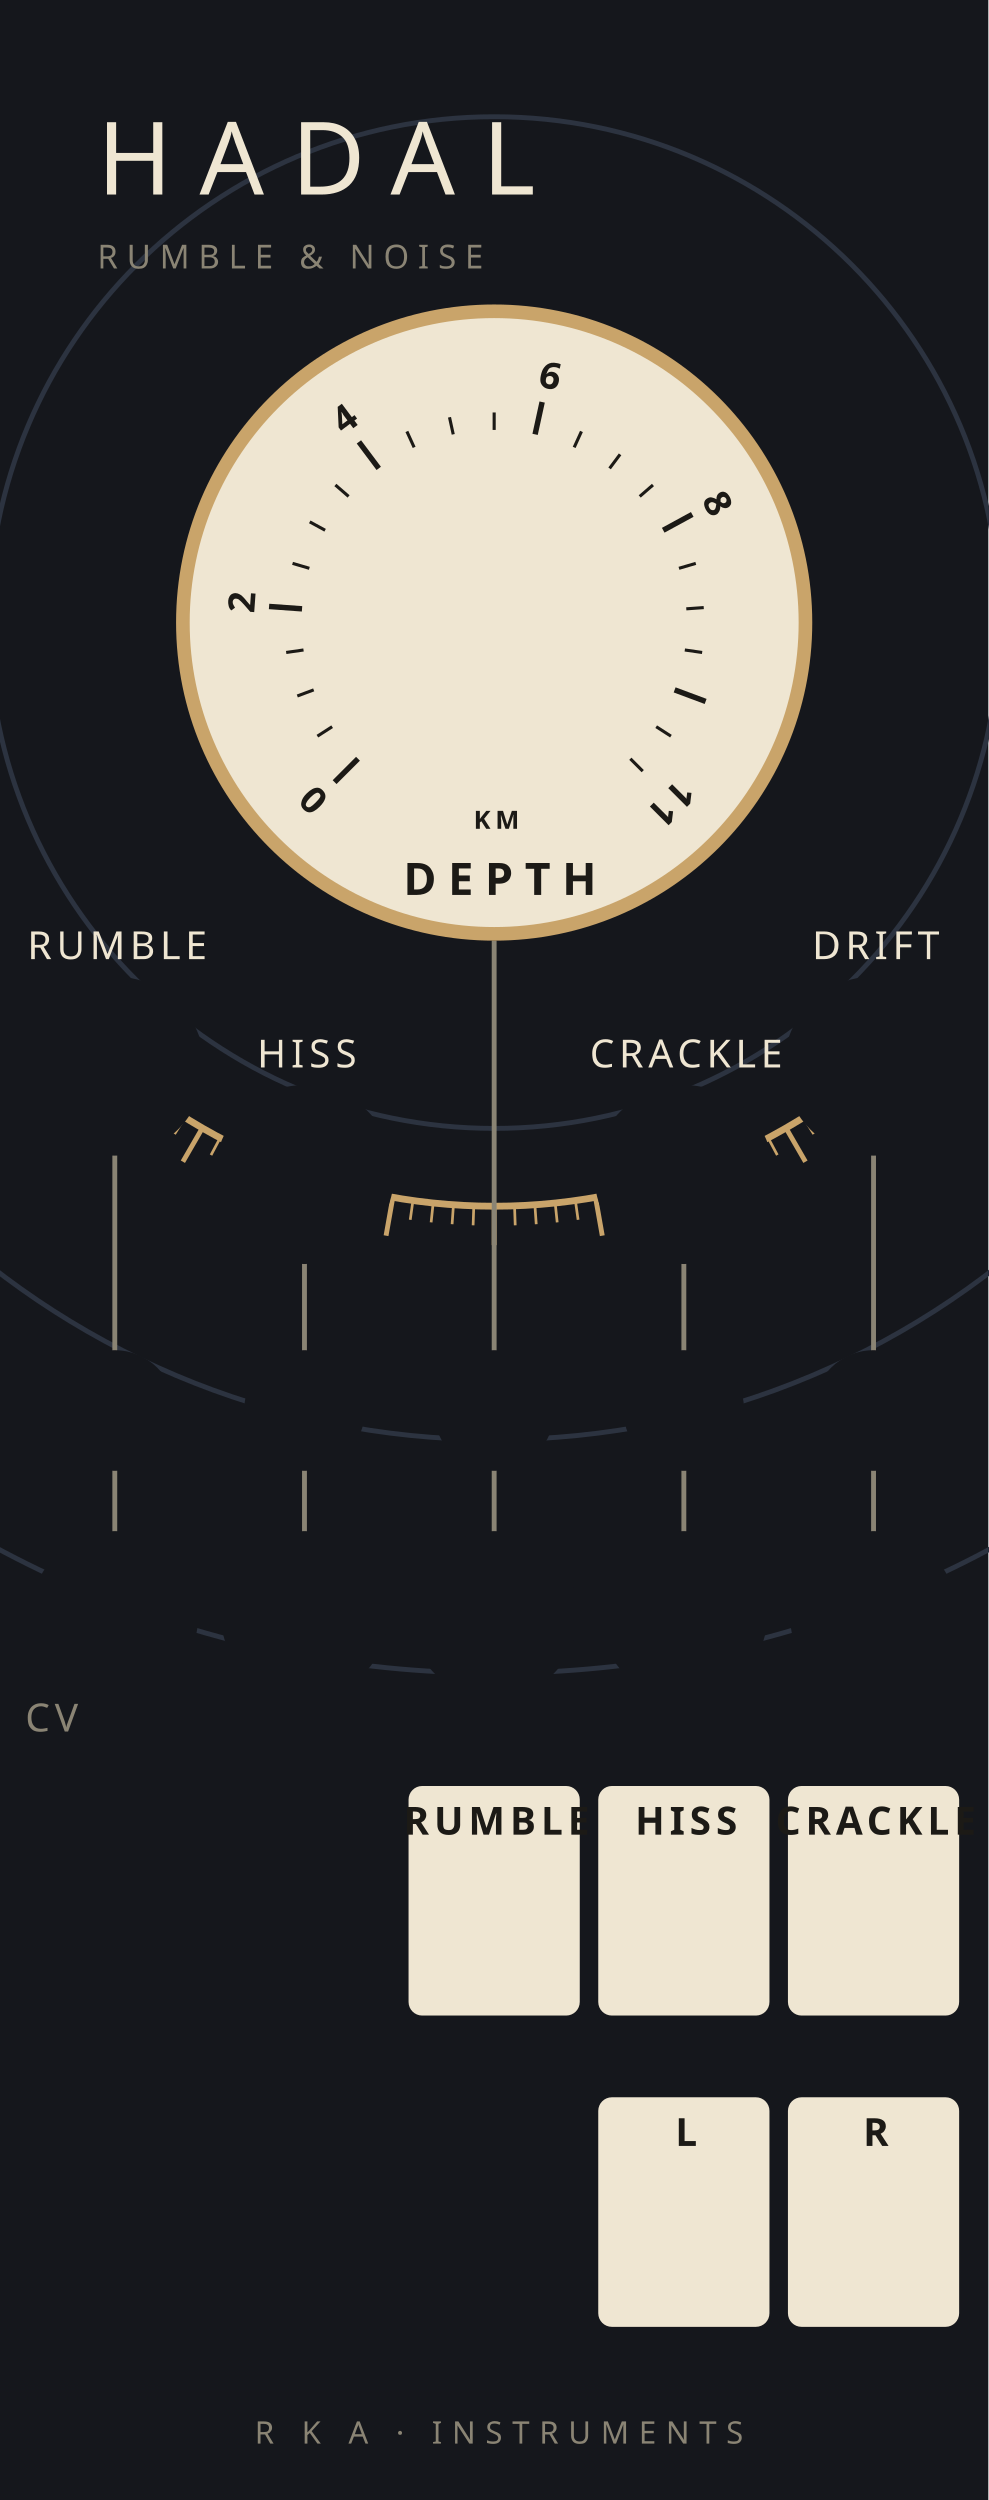
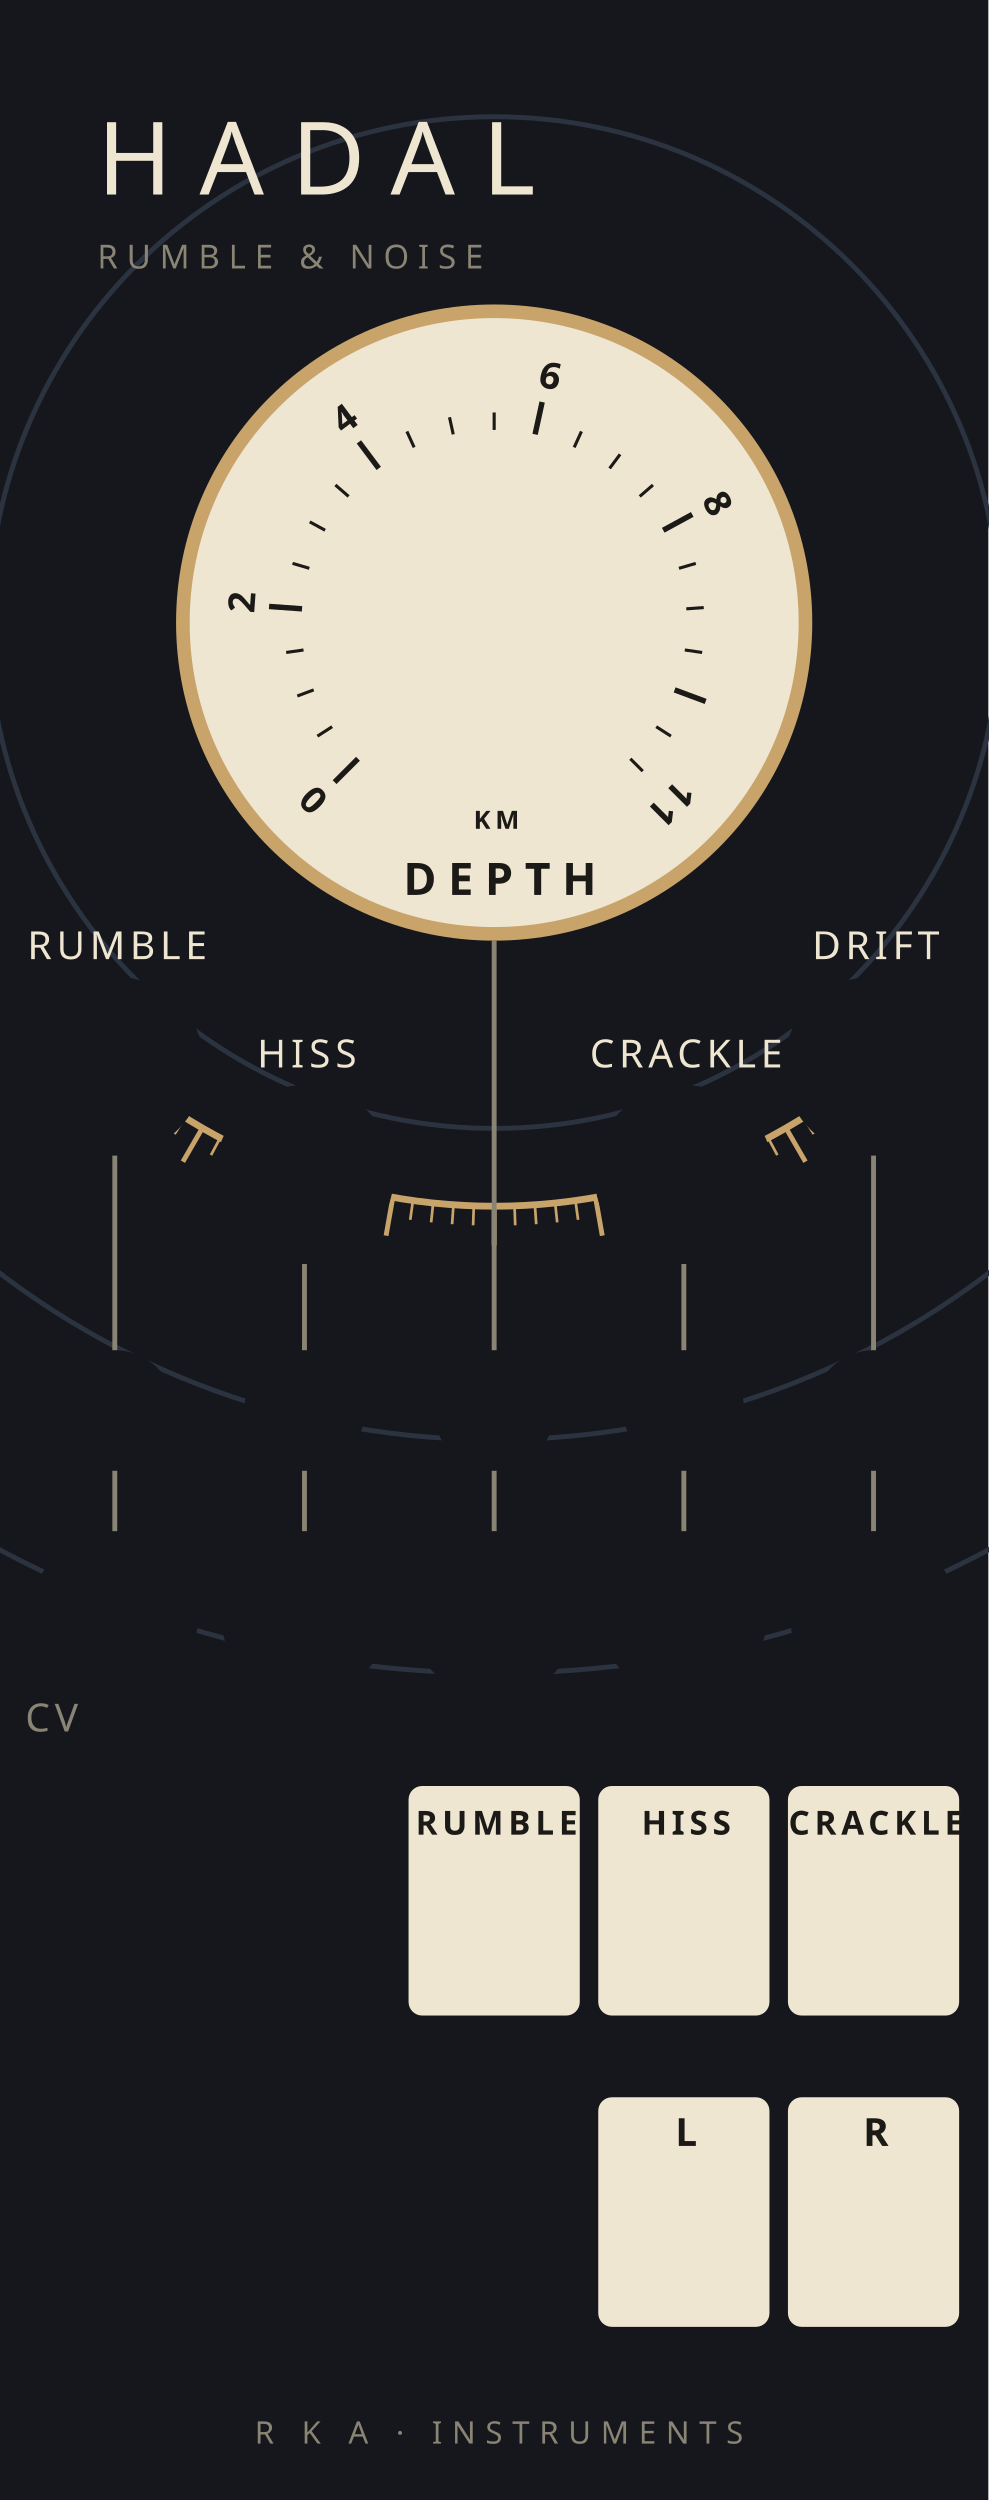
<svg xmlns="http://www.w3.org/2000/svg" width="50.80mm" height="128.5mm" viewBox="0 0 50.80 128.5">
  <rect width="50.80" height="128.5" fill="#15171c" />
  <circle cx="25.4" cy="32" r="26" fill="none" stroke="#2c3340" stroke-width="0.25" />
  <circle cx="25.4" cy="32" r="42" fill="none" stroke="#2c3340" stroke-width="0.25" />
  <circle cx="25.4" cy="32" r="54" fill="none" stroke="#2c3340" stroke-width="0.25" />
  <path d="M3.106 52.074A30 30 0 0 0 47.694 52.074" fill="none" stroke="#c9a46a" stroke-width="0.35" />
  <path d="M3.106 52.074L2.363 52.743 M3.82 52.84L3.1 53.534 M4.56 53.58L3.866 54.3 M5.326 54.294L4.657 55.037 M6.93 55.64L6.314 56.428 M7.766 56.271L7.179 57.08 M8.624 56.871L8.065 57.7 M9.502 57.441L8.973 58.289 M11.316 58.488L10.846 59.371 M12.249 58.964L11.81 59.863 M13.198 59.406L12.791 60.32 M14.162 59.816L13.787 60.743 M16.129 60.532L15.82 61.483 M17.131 60.838L16.855 61.799 M18.142 61.109L17.9 62.079 M19.163 61.344L18.955 62.323 M21.225 61.708L21.086 62.698 M22.264 61.836L22.16 62.83 M23.307 61.927L23.238 62.924 M24.353 61.982L24.318 62.981 M26.447 61.982L26.482 62.981 M27.493 61.927L27.562 62.924 M28.536 61.836L28.64 62.83 M29.575 61.708L29.714 62.698 M31.637 61.344L31.845 62.323 M32.658 61.109L32.9 62.079 M33.669 60.838L33.945 61.799 M34.671 60.532L34.98 61.483 M36.638 59.816L37.013 60.743 M37.602 59.406L38.009 60.32 M38.551 58.964L38.99 59.863 M39.484 58.488L39.954 59.371 M41.298 57.441L41.827 58.289 M42.176 56.871L42.735 57.7 M43.034 56.271L43.621 57.08 M43.87 55.64L44.486 56.428 M45.474 54.294L46.143 55.037 M46.24 53.58L46.934 54.3 M46.98 52.84L47.7 53.534 M47.694 52.074L48.437 52.743" fill="none" stroke="#c9a46a" stroke-width="0.14" />
  <path d="M6.116 54.981L4.831 56.513 M10.4 57.981L9.4 59.713 M15.139 60.191L14.455 62.07 M20.191 61.544L19.843 63.514 M25.4 62L25.4 64 M30.609 61.544L30.957 63.514 M35.661 60.191L36.345 62.07 M40.4 57.981L41.4 59.713 M44.684 54.981L45.969 56.513" fill="none" stroke="#c9a46a" stroke-width="0.25" />
  <path d="M5.9 79L5.9 72.5L5.9 59.1" fill="none" stroke="#8a8474" stroke-width="0.25" stroke-linejoin="round" />
  <path d="M15.65 79L15.65 72.5L15.65 64.67" fill="none" stroke="#8a8474" stroke-width="0.25" stroke-linejoin="round" />
  <path d="M25.4 79L25.4 72.5L25.4 48.35" fill="none" stroke="#8a8474" stroke-width="0.25" stroke-linejoin="round" />
  <path d="M35.15 79L35.15 72.5L35.15 64.67" fill="none" stroke="#8a8474" stroke-width="0.25" stroke-linejoin="round" />
  <path d="M44.9 79L44.9 72.5L44.9 59.1" fill="none" stroke="#8a8474" stroke-width="0.25" stroke-linejoin="round" />
  <circle cx="5.9" cy="54.8" r="4.6" fill="#15171c" />
  <circle cx="15.65" cy="60.37" r="4.6" fill="#15171c" />
  <circle cx="35.15" cy="60.37" r="4.6" fill="#15171c" />
  <circle cx="44.9" cy="54.8" r="4.6" fill="#15171c" />
  <circle cx="5.9" cy="72.5" r="3.1" fill="#15171c" />
  <circle cx="15.65" cy="72.5" r="3.1" fill="#15171c" />
  <circle cx="25.4" cy="72.5" r="3.1" fill="#15171c" />
  <circle cx="35.15" cy="72.5" r="3.1" fill="#15171c" />
  <circle cx="44.9" cy="72.5" r="3.1" fill="#15171c" />
  <circle cx="5.9" cy="83" r="4.3" fill="#15171c" />
  <circle cx="15.65" cy="83" r="4.3" fill="#15171c" />
  <circle cx="25.4" cy="83" r="4.3" fill="#15171c" />
  <circle cx="35.15" cy="83" r="4.3" fill="#15171c" />
  <circle cx="44.9" cy="83" r="4.3" fill="#15171c" />
  <circle cx="25.4" cy="32" r="16" fill="#efe6d2" stroke="#c9a46a" stroke-width="0.7" />
  <path d="M17.072 37.352L16.314 37.839 M16.124 35.46L15.281 35.774 M15.601 33.409L14.71 33.537 M15.901 29.211L15.037 28.957 M16.711 27.255L15.921 26.824 M17.918 25.517L17.238 24.928 M21.287 22.995L20.914 22.176 M23.296 22.326L23.104 21.447 M25.4 22.1L25.4 21.2 M29.513 22.995L29.886 22.176 M31.333 24.075L31.872 23.354 M32.882 25.517L33.562 24.928 M34.899 29.211L35.763 28.957 M35.275 31.294L36.172 31.23 M35.199 33.409L36.09 33.537 M33.728 37.352L34.486 37.839 M32.4 39L33.037 39.637" fill="none" stroke="#1c1a16" stroke-width="0.16" />
  <path d="M18.4 39L17.198 40.202 M15.525 31.294L13.83 31.172 M19.467 24.075L18.448 22.714 M27.504 22.326L27.866 20.665 M34.089 27.255L35.581 26.441 M34.676 35.46L36.269 36.054" fill="none" stroke="#1c1a16" stroke-width="0.28" />
  <rect x="21" y="91.8" width="8.8" height="11.8" rx="0.7" fill="#efe6d2" />
  <rect x="30.75" y="91.8" width="8.8" height="11.8" rx="0.7" fill="#efe6d2" />
  <rect x="40.5" y="91.8" width="8.8" height="11.8" rx="0.7" fill="#efe6d2" />
  <rect x="30.75" y="107.8" width="8.8" height="11.8" rx="0.7" fill="#efe6d2" />
  <rect x="40.5" y="107.8" width="8.8" height="11.8" rx="0.7" fill="#efe6d2" />
  <text x="5.00" y="10.00" font-family="D-DIN Condensed" font-size="5.2" font-weight="normal" letter-spacing="1.4" text-anchor="start" fill="#efe6d2">HADAL</text>
  <text x="5.00" y="13.80" font-family="D-DIN Condensed" font-size="1.7" font-weight="normal" letter-spacing="0.45" text-anchor="start" fill="#8a8474">RUMBLE &amp; NOISE</text>
  <text x="16.80" y="40.73" font-family="D-DIN Condensed" font-size="1.9" font-weight="bold" letter-spacing="0.25" text-anchor="middle" fill="#1c1a16" transform="rotate(-135 16.67 40.73)">0</text>
  <text x="13.21" y="31.12" font-family="D-DIN Condensed" font-size="1.9" font-weight="bold" letter-spacing="0.25" text-anchor="middle" fill="#1c1a16" transform="rotate(-85.9 13.09 31.12)">2</text>
  <text x="18.13" y="22.12" font-family="D-DIN Condensed" font-size="1.9" font-weight="bold" letter-spacing="0.25" text-anchor="middle" fill="#1c1a16" transform="rotate(-36.8 18.01 22.12)">4</text>
  <text x="28.15" y="19.94" font-family="D-DIN Condensed" font-size="1.9" font-weight="bold" letter-spacing="0.25" text-anchor="middle" fill="#1c1a16" transform="rotate(12.3 28.03 19.94)">6</text>
  <text x="36.36" y="26.09" font-family="D-DIN Condensed" font-size="1.9" font-weight="bold" letter-spacing="0.25" text-anchor="middle" fill="#1c1a16" transform="rotate(61.4 36.24 26.09)">8</text>
  <text x="34.25" y="40.73" font-family="D-DIN Condensed" font-size="1.9" font-weight="bold" letter-spacing="0.25" text-anchor="middle" fill="#1c1a16" transform="rotate(135 34.13 40.73)">11</text>
  <text x="25.70" y="46.00" font-family="D-DIN Condensed" font-size="2.3" font-weight="bold" letter-spacing="0.6" text-anchor="middle" fill="#1c1a16">DEPTH</text>
  <text x="6.03" y="49.30" font-family="D-DIN Condensed" font-size="2" font-weight="normal" letter-spacing="0.25" text-anchor="middle" fill="#efe6d2">RUMBLE</text>
  <text x="15.78" y="54.87" font-family="D-DIN Condensed" font-size="2" font-weight="normal" letter-spacing="0.25" text-anchor="middle" fill="#efe6d2">HISS</text>
  <text x="35.27" y="54.87" font-family="D-DIN Condensed" font-size="2" font-weight="normal" letter-spacing="0.25" text-anchor="middle" fill="#efe6d2">CRACKLE</text>
  <text x="45.02" y="49.30" font-family="D-DIN Condensed" font-size="2" font-weight="normal" letter-spacing="0.25" text-anchor="middle" fill="#efe6d2">DRIFT</text>
-   <text x="25.52" y="94.30" font-family="D-DIN Condensed" font-size="2" font-weight="bold" letter-spacing="0.25" text-anchor="middle" fill="#1c1a16">RUMBLE</text>
-   <text x="35.27" y="94.30" font-family="D-DIN Condensed" font-size="2" font-weight="bold" letter-spacing="0.25" text-anchor="middle" fill="#1c1a16">HISS</text>
-   <text x="45.02" y="94.30" font-family="D-DIN Condensed" font-size="2" font-weight="bold" letter-spacing="0.25" text-anchor="middle" fill="#1c1a16">CRACKLE</text>
+   <text x="25.52" y="94.30" font-family="D-DIN Condensed" font-size="1.7" font-weight="bold" letter-spacing="0.25" text-anchor="middle" fill="#1c1a16">RUMBLE</text>
+   <text x="35.27" y="94.30" font-family="D-DIN Condensed" font-size="1.7" font-weight="bold" letter-spacing="0.25" text-anchor="middle" fill="#1c1a16">HISS</text>
+   <text x="45.02" y="94.30" font-family="D-DIN Condensed" font-size="1.7" font-weight="bold" letter-spacing="0.25" text-anchor="middle" fill="#1c1a16">CRACKLE</text>
  <text x="35.27" y="110.30" font-family="D-DIN Condensed" font-size="2" font-weight="bold" letter-spacing="0.25" text-anchor="middle" fill="#1c1a16">L</text>
  <text x="45.02" y="110.30" font-family="D-DIN Condensed" font-size="2" font-weight="bold" letter-spacing="0.25" text-anchor="middle" fill="#1c1a16">R</text>
  <text x="1.30" y="89.00" font-family="D-DIN Condensed" font-size="2" font-weight="normal" letter-spacing="0.25" text-anchor="start" fill="#8a8474">CV</text>
  <text x="25.52" y="42.60" font-family="D-DIN Condensed" font-size="1.3" font-weight="bold" letter-spacing="0.25" text-anchor="middle" fill="#1c1a16">KM</text>
  <text x="25.65" y="125.60" font-family="D-DIN Condensed" font-size="1.6" font-weight="normal" letter-spacing="0.5" text-anchor="middle" fill="#8a8474">R K A · INSTRUMENTS</text>
  <g id="components" style="display:none">
    <circle id="param-DEPTH" cx="25.4" cy="32.0" r="1" fill="#ff0000" />
    <circle id="param-RUMBLE" cx="5.9" cy="54.8" r="1" fill="#ff0000" />
    <circle id="param-HISS" cx="15.65" cy="60.37" r="1" fill="#ff0000" />
    <circle id="param-CRACKLE" cx="35.15" cy="60.37" r="1" fill="#ff0000" />
    <circle id="param-DRIFT" cx="44.9" cy="54.8" r="1" fill="#ff0000" />
    <circle id="param-RUMBLE_ATT" cx="5.9" cy="72.5" r="1" fill="#ff0000" />
    <circle id="param-HISS_ATT" cx="15.65" cy="72.5" r="1" fill="#ff0000" />
    <circle id="param-DEPTH_ATT" cx="25.4" cy="72.5" r="1" fill="#ff0000" />
    <circle id="param-CRACKLE_ATT" cx="35.15" cy="72.5" r="1" fill="#ff0000" />
    <circle id="param-DRIFT_ATT" cx="44.9" cy="72.5" r="1" fill="#ff0000" />
    <circle id="input-RUMBLE_CV" cx="5.9" cy="83.0" r="1" fill="#00ff00" />
    <circle id="input-HISS_CV" cx="15.65" cy="83.0" r="1" fill="#00ff00" />
    <circle id="input-DEPTH_CV" cx="25.4" cy="83.0" r="1" fill="#00ff00" />
    <circle id="input-CRACKLE_CV" cx="35.15" cy="83.0" r="1" fill="#00ff00" />
    <circle id="input-DRIFT_CV" cx="44.9" cy="83.0" r="1" fill="#00ff00" />
    <circle id="output-RUMBLE" cx="25.4" cy="99.0" r="1" fill="#0000ff" />
    <circle id="output-HISS" cx="35.15" cy="99.0" r="1" fill="#0000ff" />
    <circle id="output-CRACKLE" cx="44.9" cy="99.0" r="1" fill="#0000ff" />
    <circle id="output-L" cx="35.15" cy="115.0" r="1" fill="#0000ff" />
    <circle id="output-R" cx="44.9" cy="115.0" r="1" fill="#0000ff" />
  </g>
</svg>
